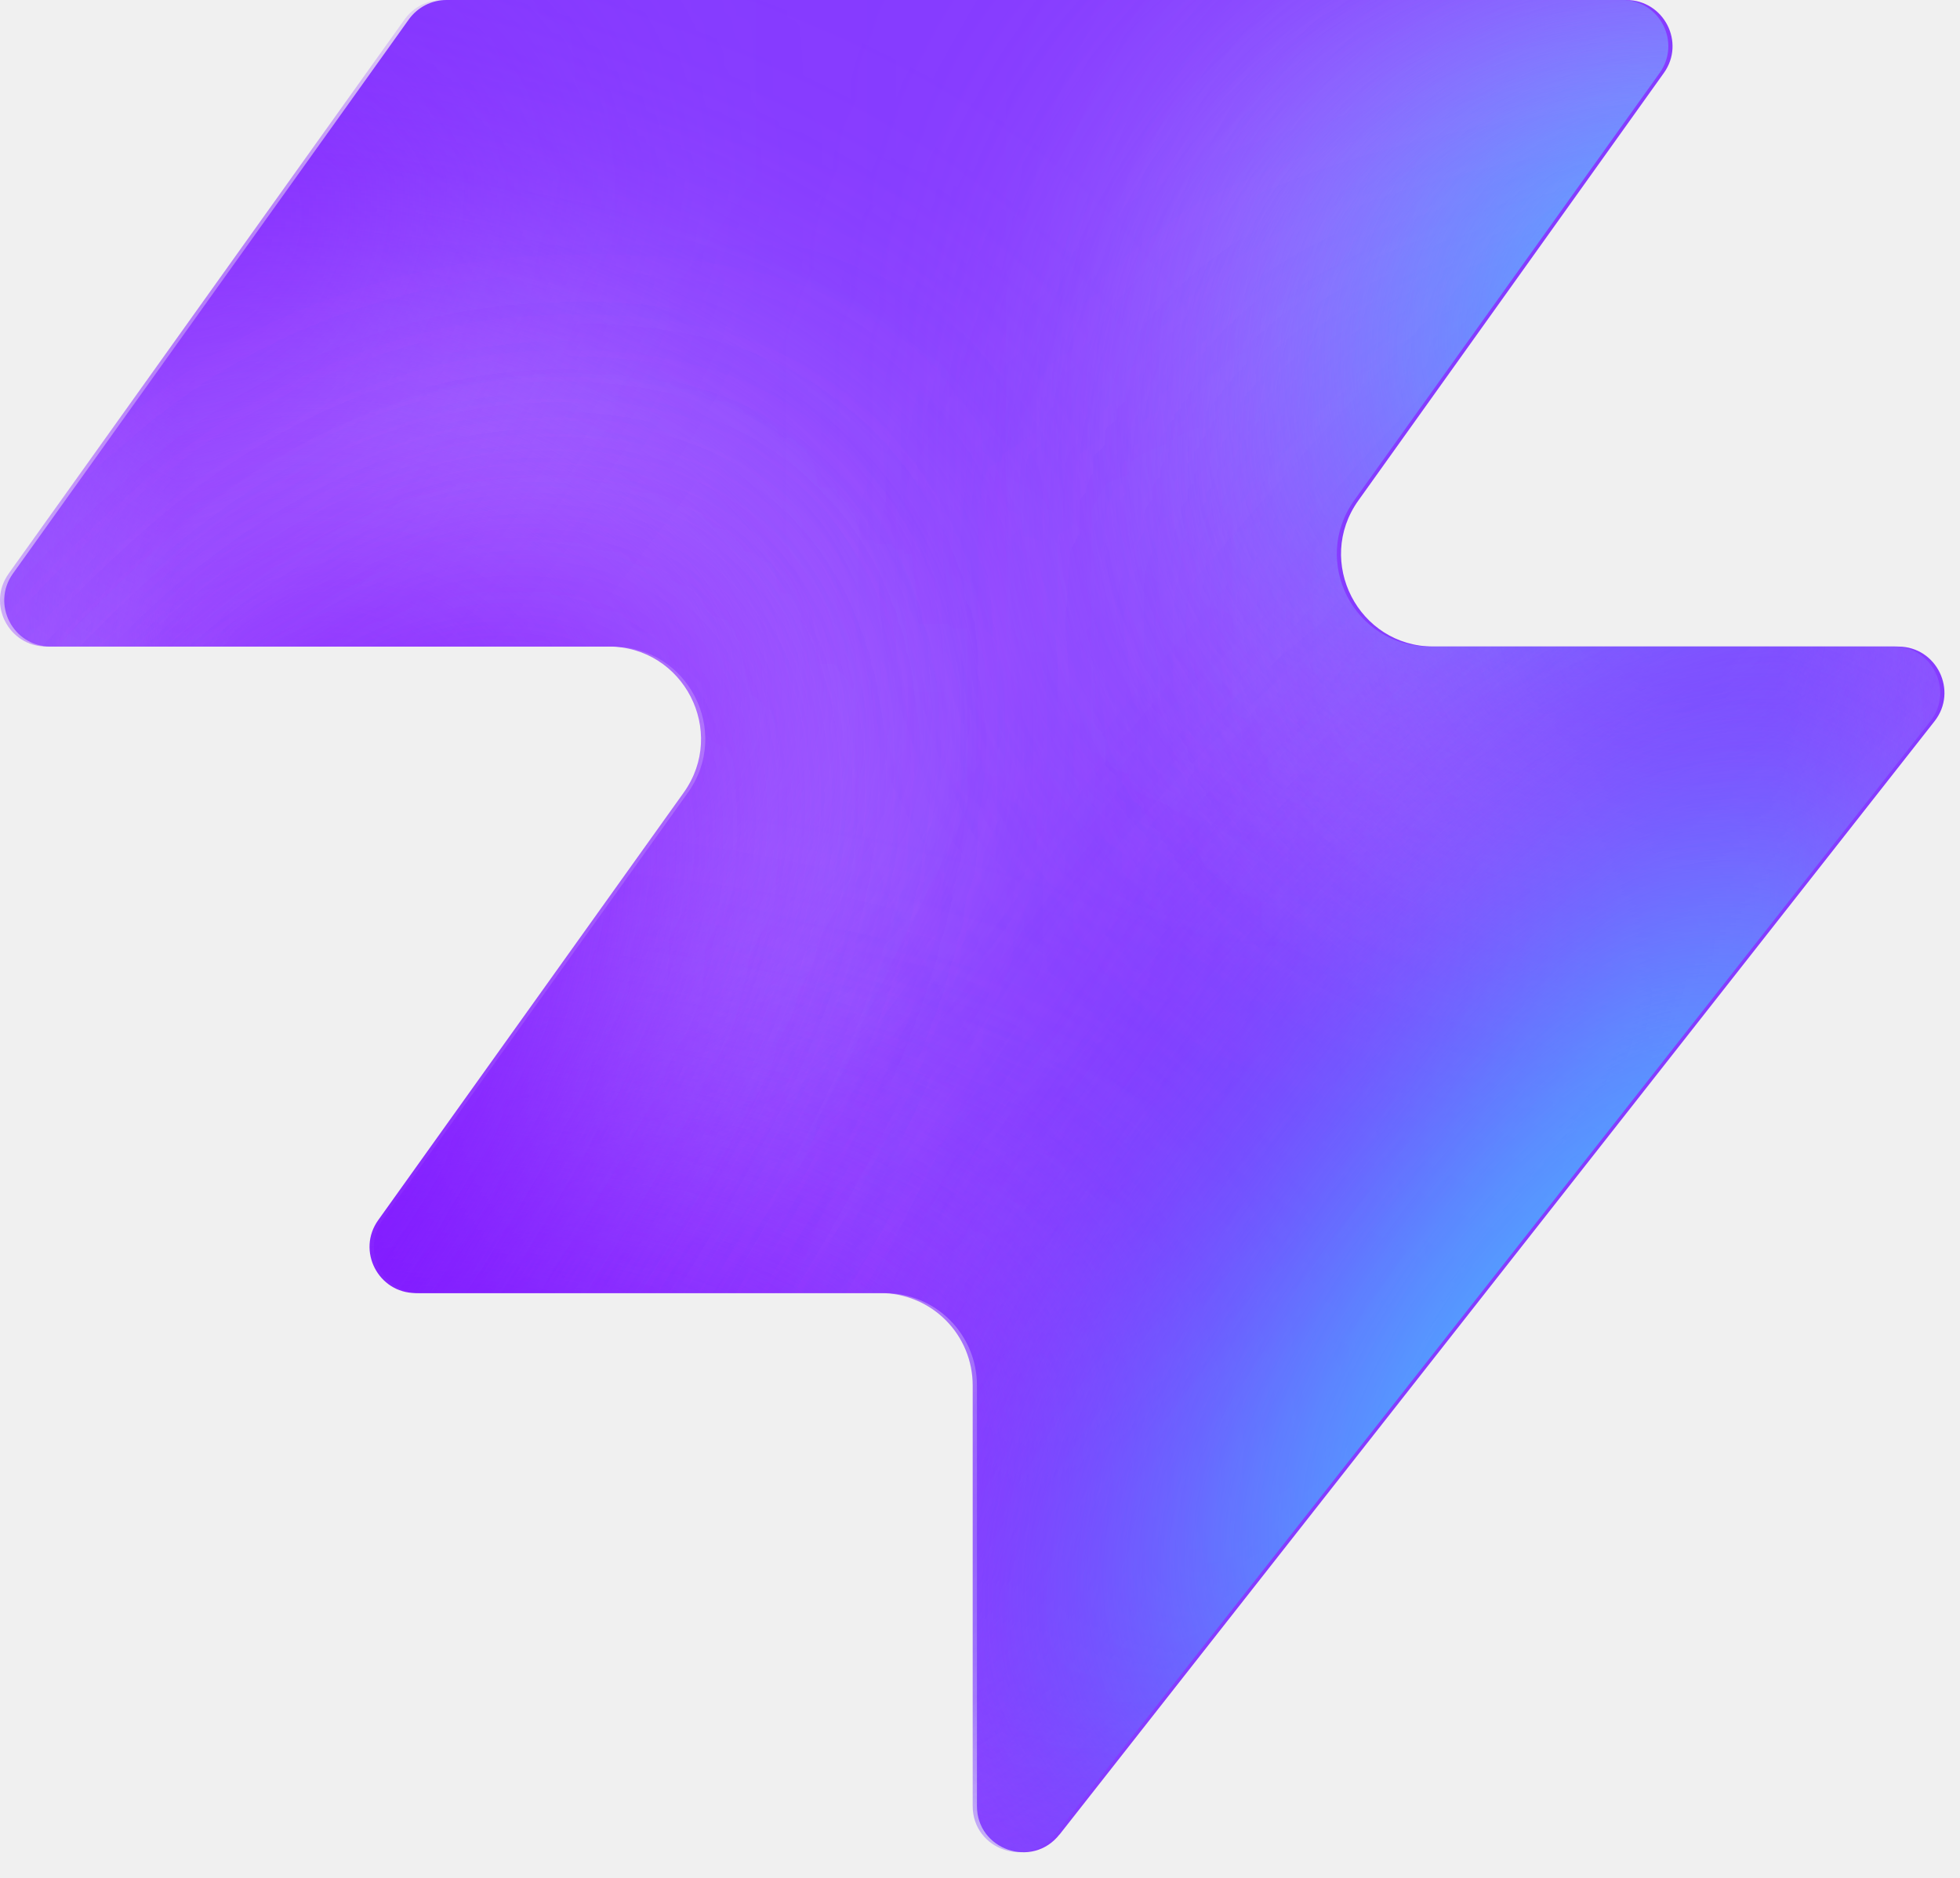
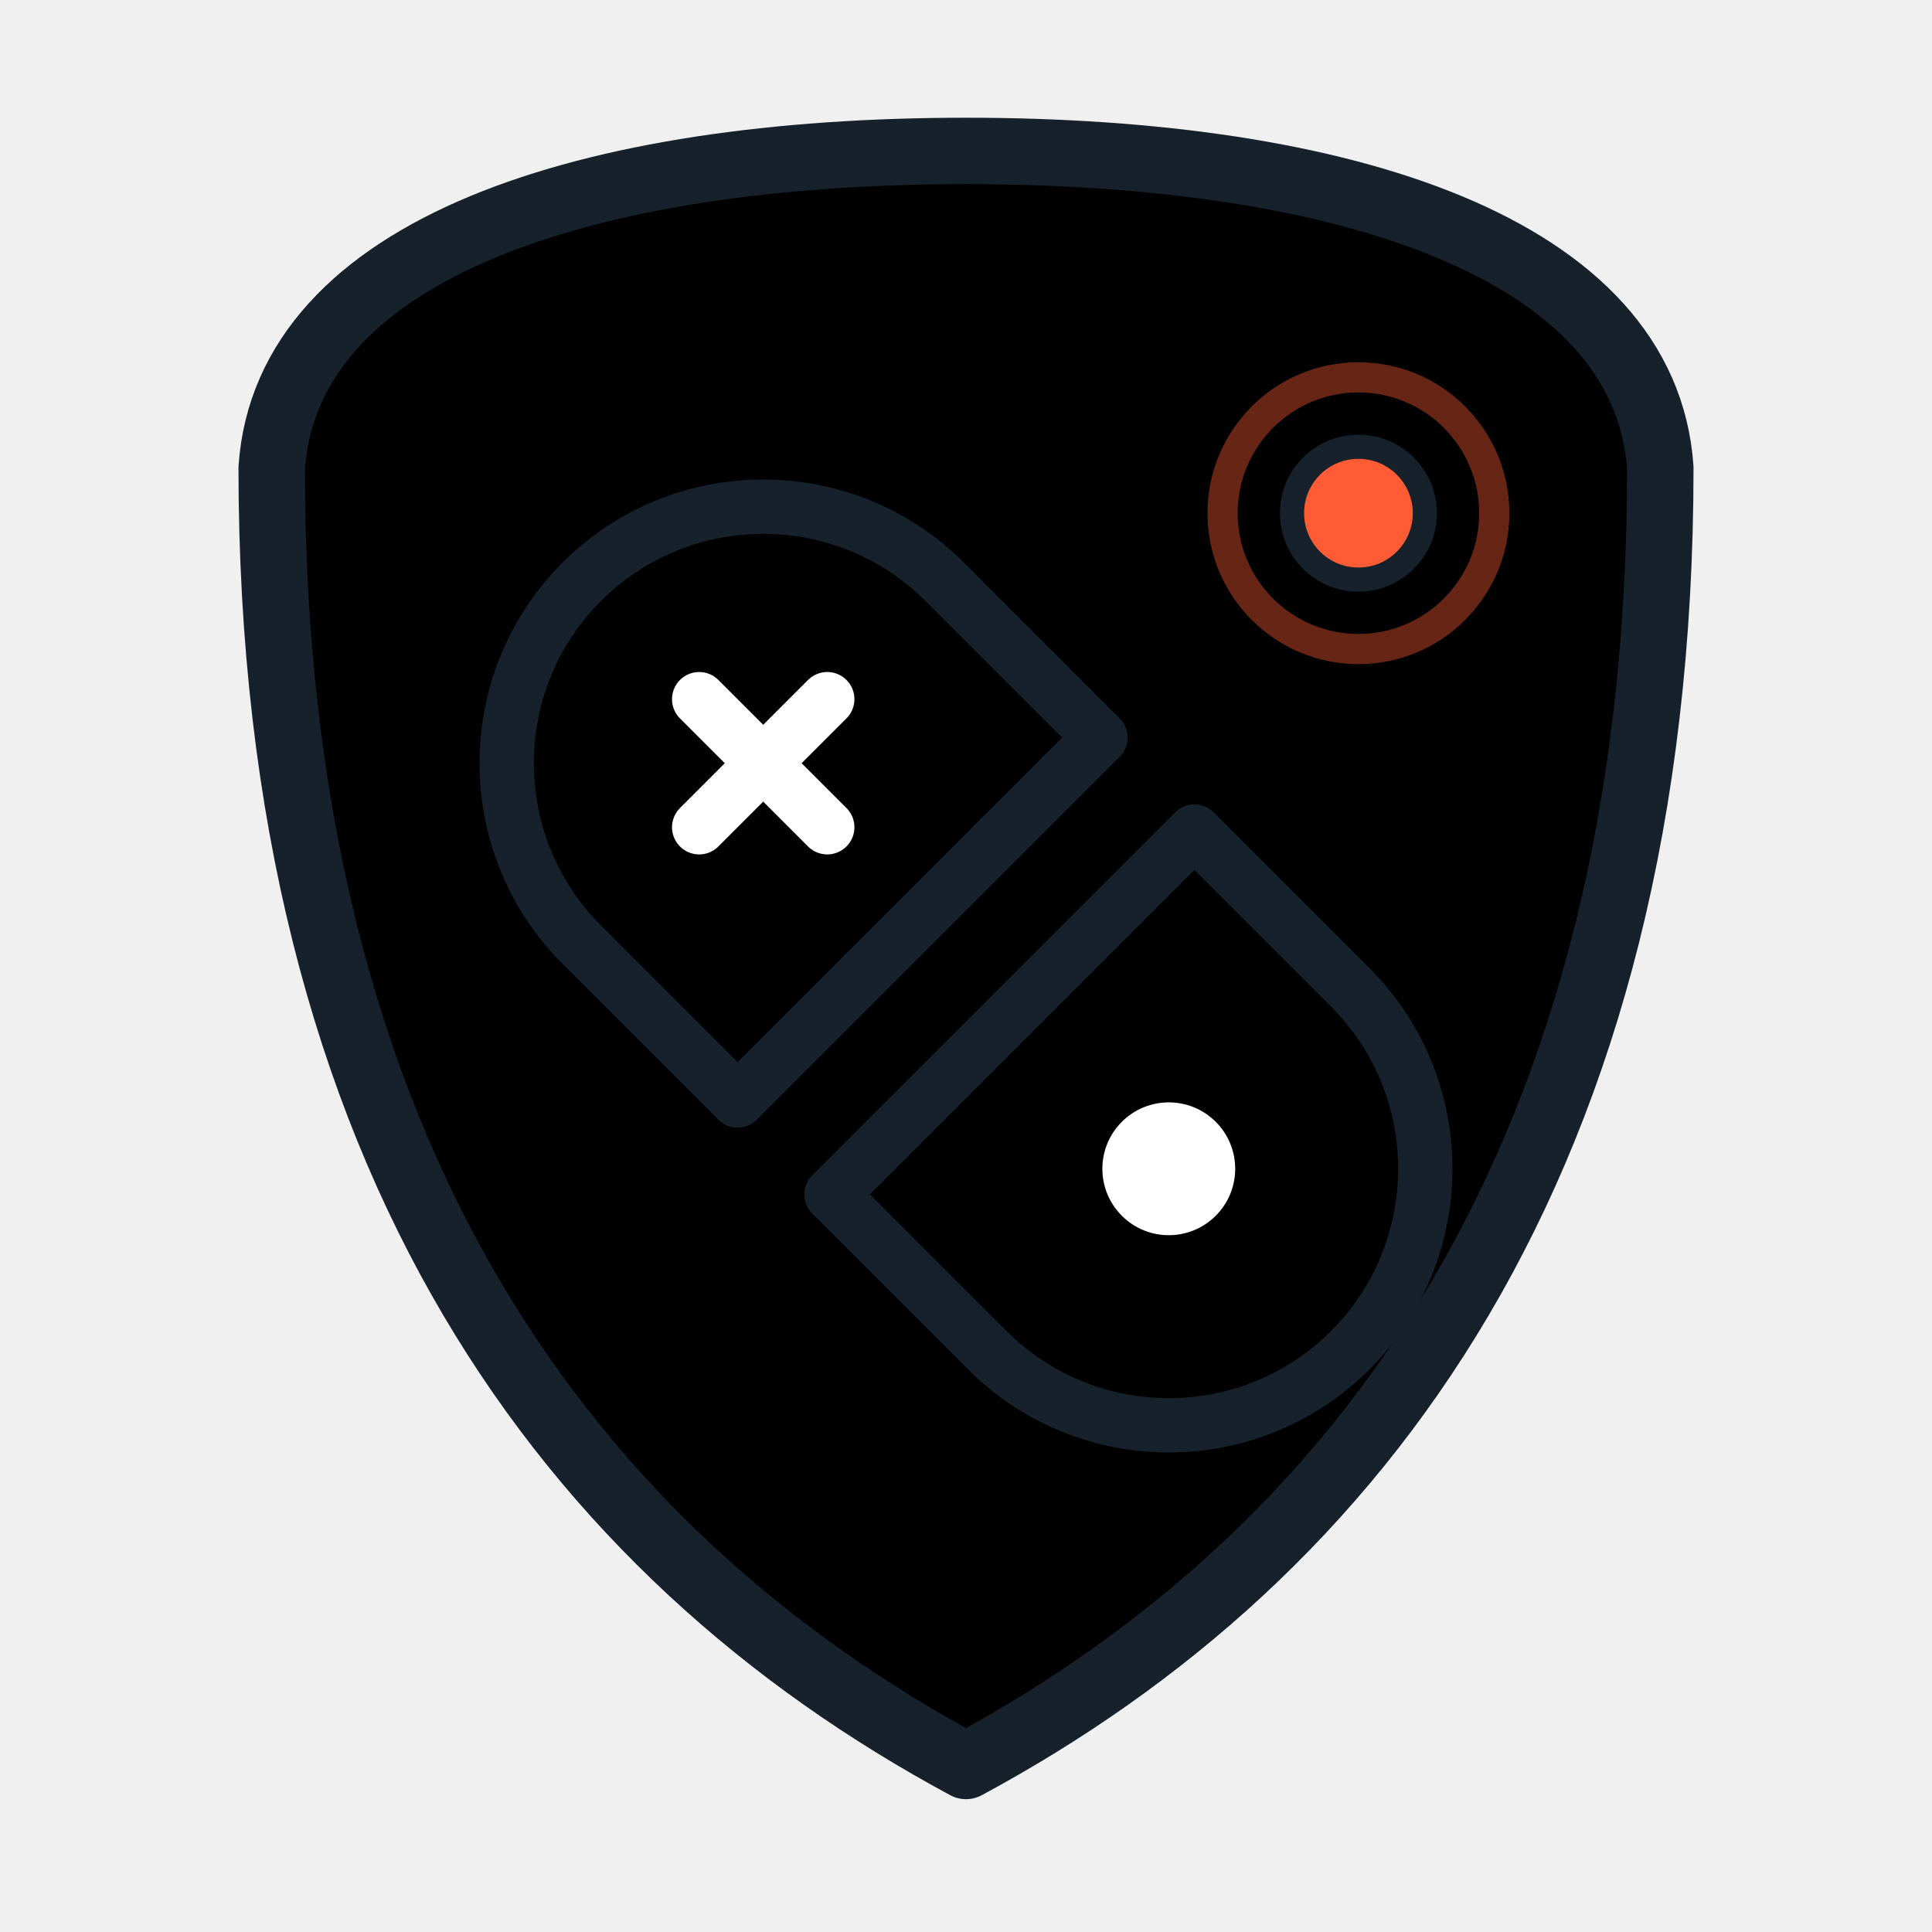
- <svg xmlns="http://www.w3.org/2000/svg" width="48" height="46" fill="none" viewBox="0 0 48 46">
-   <path fill="#863bff" d="M25.946 44.938c-.664.845-2.021.375-2.021-.698V33.937a2.26 2.26 0 0 0-2.262-2.262H10.287c-.92 0-1.456-1.04-.92-1.788l7.48-10.471c1.07-1.497 0-3.578-1.842-3.578H1.237c-.92 0-1.456-1.04-.92-1.788L10.013.474c.214-.297.556-.474.92-.474h28.894c.92 0 1.456 1.04.92 1.788l-7.48 10.471c-1.07 1.498 0 3.579 1.842 3.579h11.377c.943 0 1.473 1.088.89 1.83L25.947 44.94z" style="fill:#863bff;fill:color(display-p3 .525 .23 1);fill-opacity:1" />
-   <mask id="a" width="48" height="46" x="0" y="0" maskUnits="userSpaceOnUse" style="mask-type:alpha">
-     <path fill="#000" d="M25.842 44.938c-.664.844-2.021.375-2.021-.698V33.937a2.26 2.26 0 0 0-2.262-2.262H10.183c-.92 0-1.456-1.04-.92-1.788l7.48-10.471c1.07-1.498 0-3.579-1.842-3.579H1.133c-.92 0-1.456-1.04-.92-1.787L9.91.473c.214-.297.556-.474.92-.474h28.894c.92 0 1.456 1.04.92 1.788l-7.48 10.471c-1.07 1.498 0 3.578 1.842 3.578h11.377c.943 0 1.473 1.088.89 1.832L25.843 44.94z" style="fill:#000;fill-opacity:1" />
-   </mask>
-   <g mask="url(#a)">
-     <g filter="url(#b)">
-       <ellipse cx="5.508" cy="14.704" fill="#ede6ff" rx="5.508" ry="14.704" style="fill:#ede6ff;fill:color(display-p3 .927 .903 1);fill-opacity:1" transform="matrix(.00324 1 1 -.00324 -4.47 31.516)" />
+ <svg xmlns="http://www.w3.org/2000/svg" viewBox="0 0 64 64" fill="none">
+   <defs>
+     <linearGradient id="fav-brand" x1="0%" y1="0%" x2="100%" y2="100%">
+       <stop offset="0%" stopColor="#0284C7" />
+       <stop offset="100%" stopColor="#0369A1" />
+     </linearGradient>
+     <linearGradient id="fav-coral" x1="0%" y1="0%" x2="100%" y2="100%">
+       <stop offset="0%" stopColor="#FF5C35" />
+       <stop offset="100%" stopColor="#E04823" />
+     </linearGradient>
+     <linearGradient id="fav-shield" x1="50%" y1="0%" x2="50%" y2="100%">
+       <stop offset="0%" stopColor="#FFFFFF" />
+       <stop offset="100%" stopColor="#F4EFEA" />
+     </linearGradient>
+   </defs>
+   <path d="M 32 5 C 44.5 5, 54.5 8.2, 55 15.5 C 55 38.5, 45 51.5, 32 58.5 C 19 51.5, 9 38.5, 9 15.5 C 9.5 8.2, 19.5 5, 32 5 Z" fill="url(#fav-shield)" stroke="#16212C" stroke-width="2.2" stroke-linejoin="round" />
+   <g transform="translate(32, 32) rotate(-45)">
+     <path d="M -8.5 -2.2 L -8.5 -9.5 C -8.5 -14.19 -4.69 -18 0 -18 C 4.69 -18 8.5 -14.19 8.5 -9.5 L 8.5 -2.2 Z" fill="url(#fav-brand)" stroke="#16212C" stroke-width="1.8" stroke-linejoin="round" />
+     <g stroke="#FFFFFF" stroke-width="1.8" stroke-linecap="round">
+       <line x1="0" y1="-12.5" x2="0" y2="-6.5" />
+       <line x1="-3" y1="-9.5" x2="3" y2="-9.5" />
    </g>
-     <g filter="url(#c)">
-       <ellipse cx="10.399" cy="29.851" fill="#ede6ff" rx="10.399" ry="29.851" style="fill:#ede6ff;fill:color(display-p3 .927 .903 1);fill-opacity:1" transform="matrix(.00324 1 1 -.00324 -39.328 7.883)" />
-     </g>
-     <g filter="url(#d)">
-       <ellipse cx="5.508" cy="30.487" fill="#7e14ff" rx="5.508" ry="30.487" style="fill:#7e14ff;fill:color(display-p3 .492 .077 1);fill-opacity:1" transform="rotate(89.814 -25.913 -14.639)scale(1 -1)" />
-     </g>
-     <g filter="url(#e)">
-       <ellipse cx="5.508" cy="30.599" fill="#7e14ff" rx="5.508" ry="30.599" style="fill:#7e14ff;fill:color(display-p3 .492 .077 1);fill-opacity:1" transform="rotate(89.814 -32.644 -3.334)scale(1 -1)" />
-     </g>
-     <g filter="url(#f)">
-       <ellipse cx="5.508" cy="30.599" fill="#7e14ff" rx="5.508" ry="30.599" style="fill:#7e14ff;fill:color(display-p3 .492 .077 1);fill-opacity:1" transform="matrix(.00324 1 1 -.00324 -34.34 30.47)" />
-     </g>
-     <g filter="url(#g)">
-       <ellipse cx="14.072" cy="22.078" fill="#ede6ff" rx="14.072" ry="22.078" style="fill:#ede6ff;fill:color(display-p3 .927 .903 1);fill-opacity:1" transform="rotate(93.35 24.506 48.493)scale(-1 1)" />
-     </g>
-     <g filter="url(#h)">
-       <ellipse cx="3.47" cy="21.501" fill="#7e14ff" rx="3.47" ry="21.501" style="fill:#7e14ff;fill:color(display-p3 .492 .077 1);fill-opacity:1" transform="rotate(89.009 28.708 47.59)scale(-1 1)" />
-     </g>
-     <g filter="url(#i)">
-       <ellipse cx="3.47" cy="21.501" fill="#7e14ff" rx="3.47" ry="21.501" style="fill:#7e14ff;fill:color(display-p3 .492 .077 1);fill-opacity:1" transform="rotate(89.009 28.708 47.59)scale(-1 1)" />
-     </g>
-     <g filter="url(#j)">
-       <ellipse cx=".387" cy="8.972" fill="#7e14ff" rx="4.407" ry="29.108" style="fill:#7e14ff;fill:color(display-p3 .492 .077 1);fill-opacity:1" transform="rotate(39.51 .387 8.972)" />
-     </g>
-     <g filter="url(#k)">
-       <ellipse cx="47.523" cy="-6.092" fill="#7e14ff" rx="4.407" ry="29.108" style="fill:#7e14ff;fill:color(display-p3 .492 .077 1);fill-opacity:1" transform="rotate(37.892 47.523 -6.092)" />
-     </g>
-     <g filter="url(#l)">
-       <ellipse cx="41.412" cy="6.333" fill="#47bfff" rx="5.971" ry="9.665" style="fill:#47bfff;fill:color(display-p3 .28 .748 1);fill-opacity:1" transform="rotate(37.892 41.412 6.333)" />
-     </g>
-     <g filter="url(#m)">
-       <ellipse cx="-1.879" cy="38.332" fill="#7e14ff" rx="4.407" ry="29.108" style="fill:#7e14ff;fill:color(display-p3 .492 .077 1);fill-opacity:1" transform="rotate(37.892 -1.88 38.332)" />
-     </g>
-     <g filter="url(#n)">
-       <ellipse cx="-1.879" cy="38.332" fill="#7e14ff" rx="4.407" ry="29.108" style="fill:#7e14ff;fill:color(display-p3 .492 .077 1);fill-opacity:1" transform="rotate(37.892 -1.88 38.332)" />
-     </g>
-     <g filter="url(#o)">
-       <ellipse cx="35.651" cy="29.907" fill="#7e14ff" rx="4.407" ry="29.108" style="fill:#7e14ff;fill:color(display-p3 .492 .077 1);fill-opacity:1" transform="rotate(37.892 35.651 29.907)" />
-     </g>
-     <g filter="url(#p)">
-       <ellipse cx="38.418" cy="32.4" fill="#47bfff" rx="5.971" ry="15.297" style="fill:#47bfff;fill:color(display-p3 .28 .748 1);fill-opacity:1" transform="rotate(37.892 38.418 32.4)" />
-     </g>
+     <path d="M -8.5 2.2 L 8.5 2.2 L 8.5 9.5 C 8.5 14.19 4.69 18 0 18 C -4.69 18 -8.5 14.19 -8.5 9.5 Z" fill="url(#fav-coral)" stroke="#16212C" stroke-width="1.8" stroke-linejoin="round" />
+     <circle cx="0" cy="9.5" r="2.2" fill="#FFFFFF" />
  </g>
-   <defs>
-     <filter id="b" width="60.045" height="41.654" x="-19.77" y="16.149" color-interpolation-filters="sRGB" filterUnits="userSpaceOnUse">
-       <feFlood flood-opacity="0" result="BackgroundImageFix" />
-       <feBlend in="SourceGraphic" in2="BackgroundImageFix" result="shape" />
-       <feGaussianBlur result="effect1_foregroundBlur_2002_17158" stdDeviation="7.659" />
-     </filter>
-     <filter id="c" width="90.34" height="51.437" x="-54.613" y="-7.533" color-interpolation-filters="sRGB" filterUnits="userSpaceOnUse">
-       <feFlood flood-opacity="0" result="BackgroundImageFix" />
-       <feBlend in="SourceGraphic" in2="BackgroundImageFix" result="shape" />
-       <feGaussianBlur result="effect1_foregroundBlur_2002_17158" stdDeviation="7.659" />
-     </filter>
-     <filter id="d" width="79.355" height="29.4" x="-49.64" y="2.03" color-interpolation-filters="sRGB" filterUnits="userSpaceOnUse">
-       <feFlood flood-opacity="0" result="BackgroundImageFix" />
-       <feBlend in="SourceGraphic" in2="BackgroundImageFix" result="shape" />
-       <feGaussianBlur result="effect1_foregroundBlur_2002_17158" stdDeviation="4.596" />
-     </filter>
-     <filter id="e" width="79.579" height="29.4" x="-45.045" y="20.029" color-interpolation-filters="sRGB" filterUnits="userSpaceOnUse">
-       <feFlood flood-opacity="0" result="BackgroundImageFix" />
-       <feBlend in="SourceGraphic" in2="BackgroundImageFix" result="shape" />
-       <feGaussianBlur result="effect1_foregroundBlur_2002_17158" stdDeviation="4.596" />
-     </filter>
-     <filter id="f" width="79.579" height="29.4" x="-43.513" y="21.178" color-interpolation-filters="sRGB" filterUnits="userSpaceOnUse">
-       <feFlood flood-opacity="0" result="BackgroundImageFix" />
-       <feBlend in="SourceGraphic" in2="BackgroundImageFix" result="shape" />
-       <feGaussianBlur result="effect1_foregroundBlur_2002_17158" stdDeviation="4.596" />
-     </filter>
-     <filter id="g" width="74.749" height="58.852" x="15.756" y="-17.901" color-interpolation-filters="sRGB" filterUnits="userSpaceOnUse">
-       <feFlood flood-opacity="0" result="BackgroundImageFix" />
-       <feBlend in="SourceGraphic" in2="BackgroundImageFix" result="shape" />
-       <feGaussianBlur result="effect1_foregroundBlur_2002_17158" stdDeviation="7.659" />
-     </filter>
-     <filter id="h" width="61.377" height="25.362" x="23.548" y="2.284" color-interpolation-filters="sRGB" filterUnits="userSpaceOnUse">
-       <feFlood flood-opacity="0" result="BackgroundImageFix" />
-       <feBlend in="SourceGraphic" in2="BackgroundImageFix" result="shape" />
-       <feGaussianBlur result="effect1_foregroundBlur_2002_17158" stdDeviation="4.596" />
-     </filter>
-     <filter id="i" width="61.377" height="25.362" x="23.548" y="2.284" color-interpolation-filters="sRGB" filterUnits="userSpaceOnUse">
-       <feFlood flood-opacity="0" result="BackgroundImageFix" />
-       <feBlend in="SourceGraphic" in2="BackgroundImageFix" result="shape" />
-       <feGaussianBlur result="effect1_foregroundBlur_2002_17158" stdDeviation="4.596" />
-     </filter>
-     <filter id="j" width="56.045" height="63.649" x="-27.636" y="-22.853" color-interpolation-filters="sRGB" filterUnits="userSpaceOnUse">
-       <feFlood flood-opacity="0" result="BackgroundImageFix" />
-       <feBlend in="SourceGraphic" in2="BackgroundImageFix" result="shape" />
-       <feGaussianBlur result="effect1_foregroundBlur_2002_17158" stdDeviation="4.596" />
-     </filter>
-     <filter id="k" width="54.814" height="64.646" x="20.116" y="-38.415" color-interpolation-filters="sRGB" filterUnits="userSpaceOnUse">
-       <feFlood flood-opacity="0" result="BackgroundImageFix" />
-       <feBlend in="SourceGraphic" in2="BackgroundImageFix" result="shape" />
-       <feGaussianBlur result="effect1_foregroundBlur_2002_17158" stdDeviation="4.596" />
-     </filter>
-     <filter id="l" width="33.541" height="35.313" x="24.641" y="-11.323" color-interpolation-filters="sRGB" filterUnits="userSpaceOnUse">
-       <feFlood flood-opacity="0" result="BackgroundImageFix" />
-       <feBlend in="SourceGraphic" in2="BackgroundImageFix" result="shape" />
-       <feGaussianBlur result="effect1_foregroundBlur_2002_17158" stdDeviation="4.596" />
-     </filter>
-     <filter id="m" width="54.814" height="64.646" x="-29.286" y="6.009" color-interpolation-filters="sRGB" filterUnits="userSpaceOnUse">
-       <feFlood flood-opacity="0" result="BackgroundImageFix" />
-       <feBlend in="SourceGraphic" in2="BackgroundImageFix" result="shape" />
-       <feGaussianBlur result="effect1_foregroundBlur_2002_17158" stdDeviation="4.596" />
-     </filter>
-     <filter id="n" width="54.814" height="64.646" x="-29.286" y="6.009" color-interpolation-filters="sRGB" filterUnits="userSpaceOnUse">
-       <feFlood flood-opacity="0" result="BackgroundImageFix" />
-       <feBlend in="SourceGraphic" in2="BackgroundImageFix" result="shape" />
-       <feGaussianBlur result="effect1_foregroundBlur_2002_17158" stdDeviation="4.596" />
-     </filter>
-     <filter id="o" width="54.814" height="64.646" x="8.244" y="-2.416" color-interpolation-filters="sRGB" filterUnits="userSpaceOnUse">
-       <feFlood flood-opacity="0" result="BackgroundImageFix" />
-       <feBlend in="SourceGraphic" in2="BackgroundImageFix" result="shape" />
-       <feGaussianBlur result="effect1_foregroundBlur_2002_17158" stdDeviation="4.596" />
-     </filter>
-     <filter id="p" width="39.409" height="43.623" x="18.713" y="10.588" color-interpolation-filters="sRGB" filterUnits="userSpaceOnUse">
-       <feFlood flood-opacity="0" result="BackgroundImageFix" />
-       <feBlend in="SourceGraphic" in2="BackgroundImageFix" result="shape" />
-       <feGaussianBlur result="effect1_foregroundBlur_2002_17158" stdDeviation="4.596" />
-     </filter>
-   </defs>
+   <g transform="translate(45, 17)">
+     <circle r="4.5" fill="none" stroke="#FF5C35" stroke-width="1" opacity="0.4" />
+     <circle r="2.2" fill="#FF5C35" stroke="#16212C" stroke-width="0.8" />
+   </g>
</svg>
